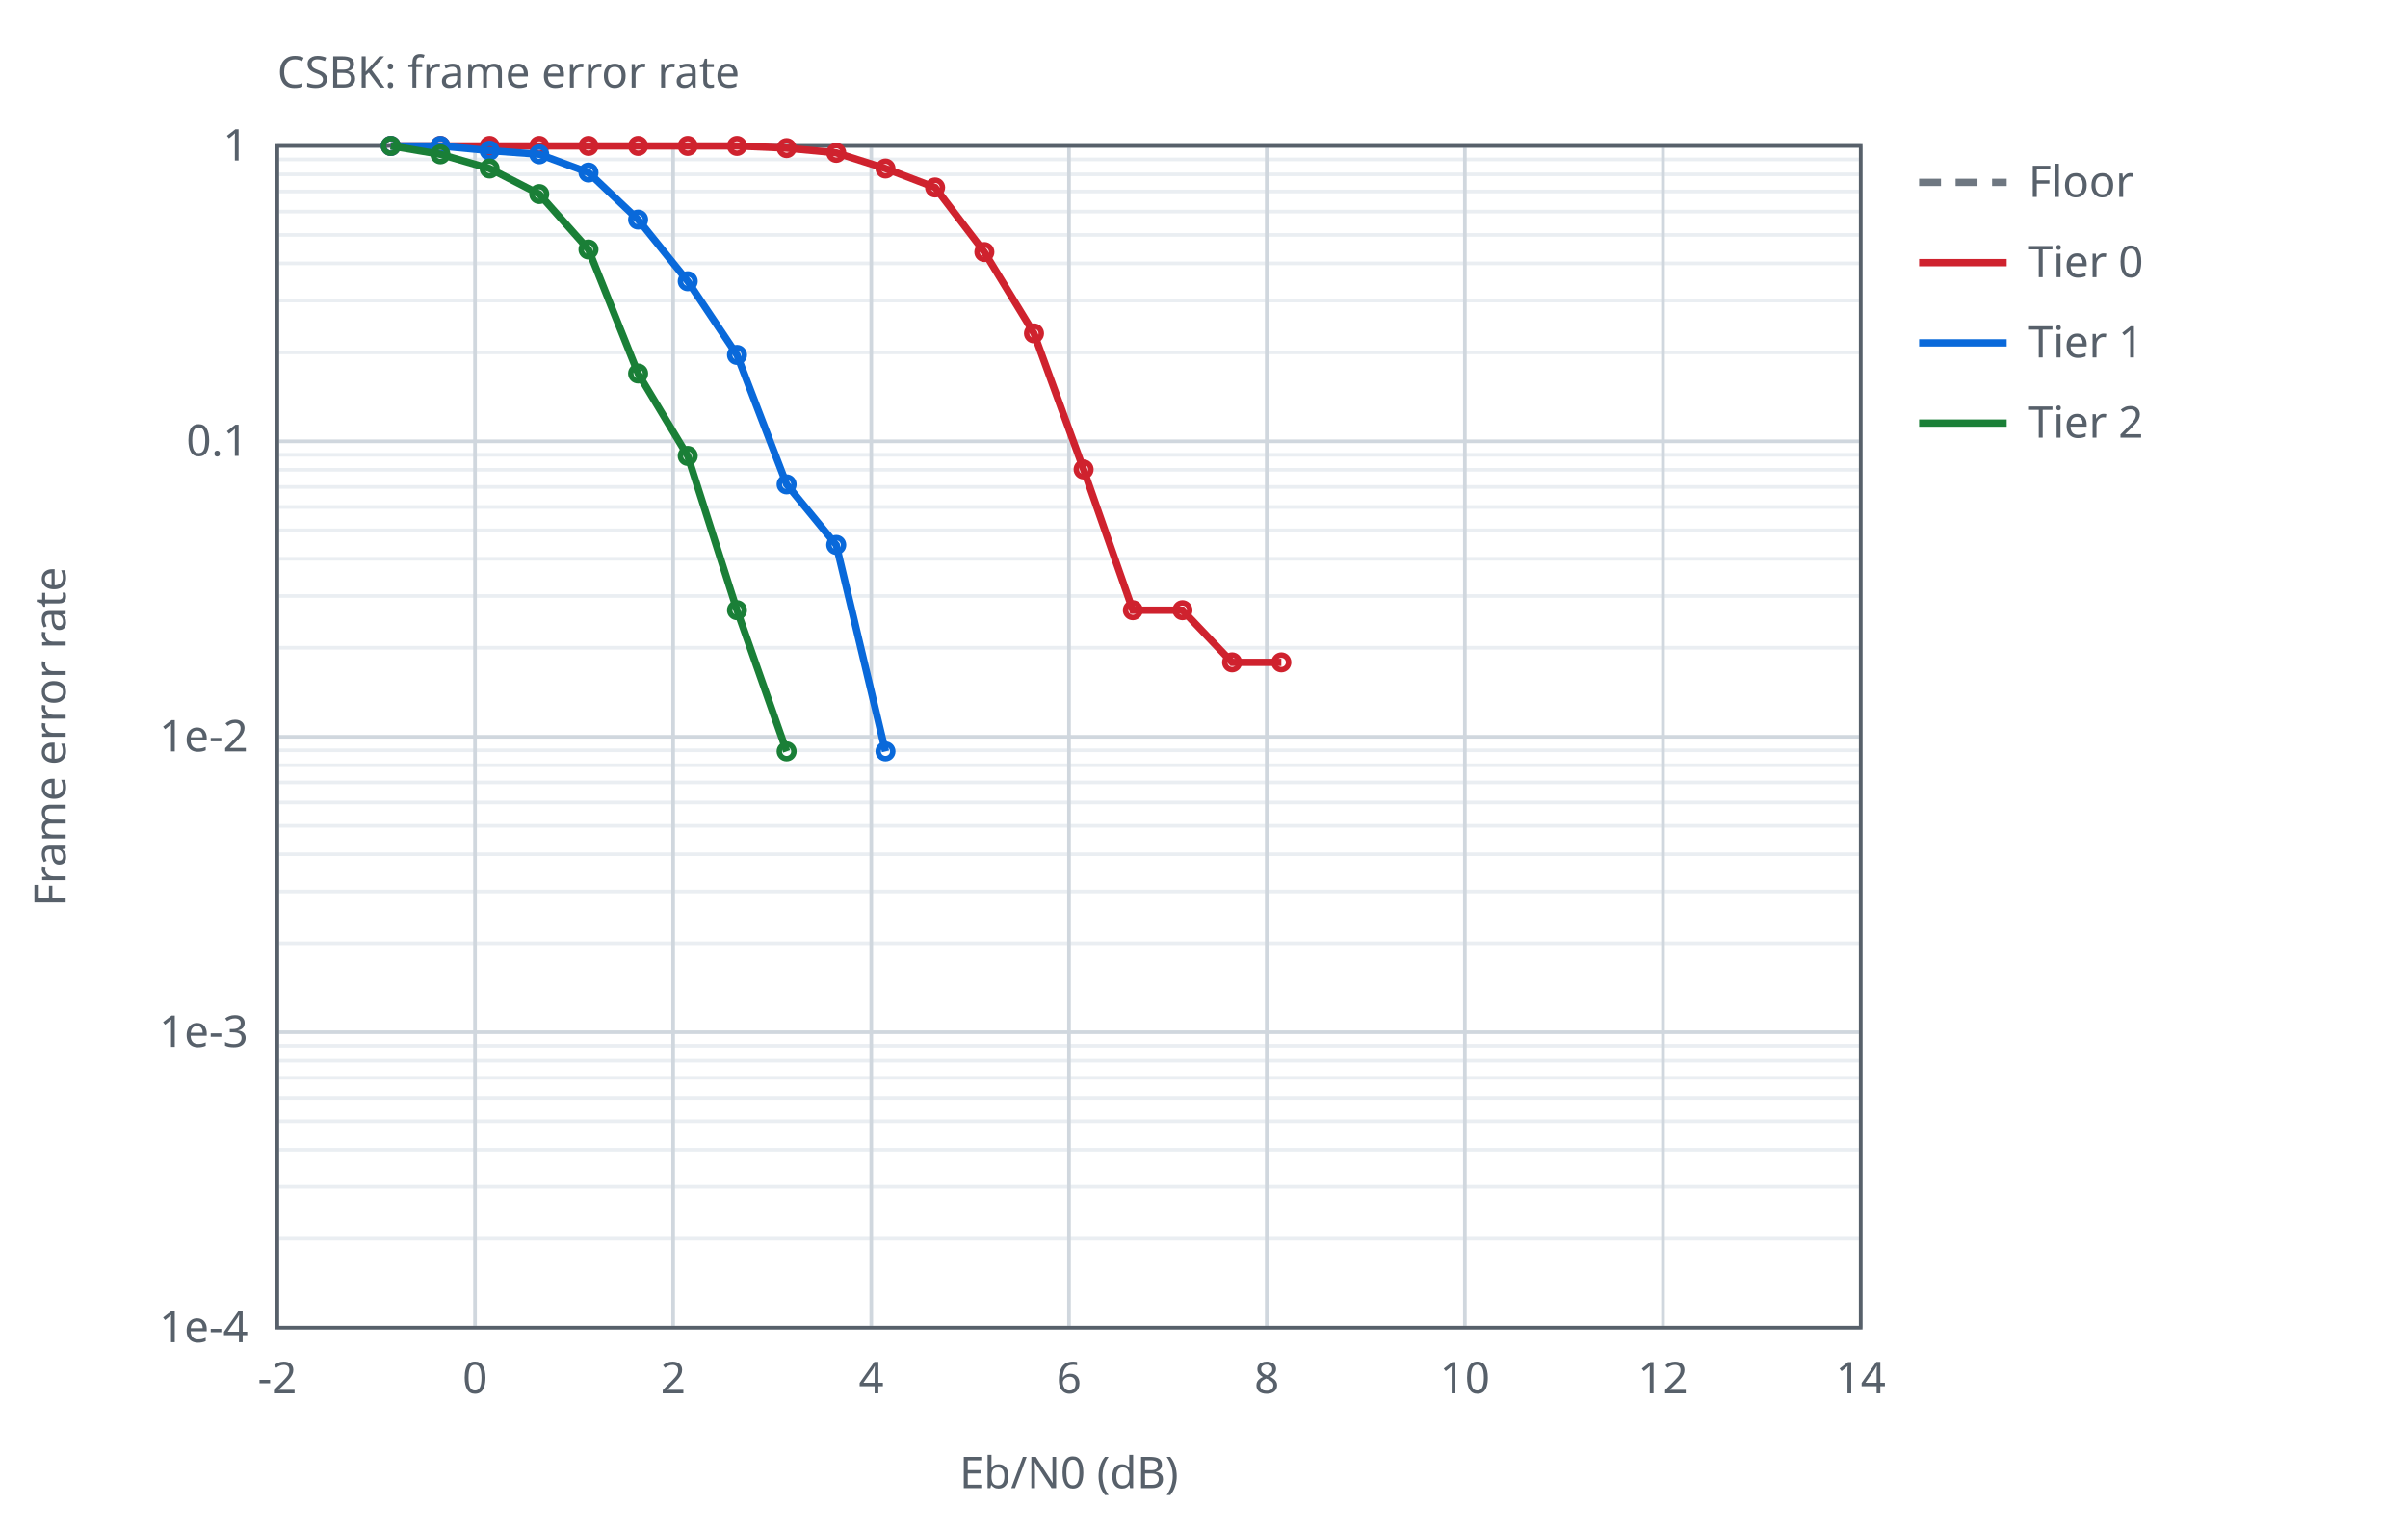
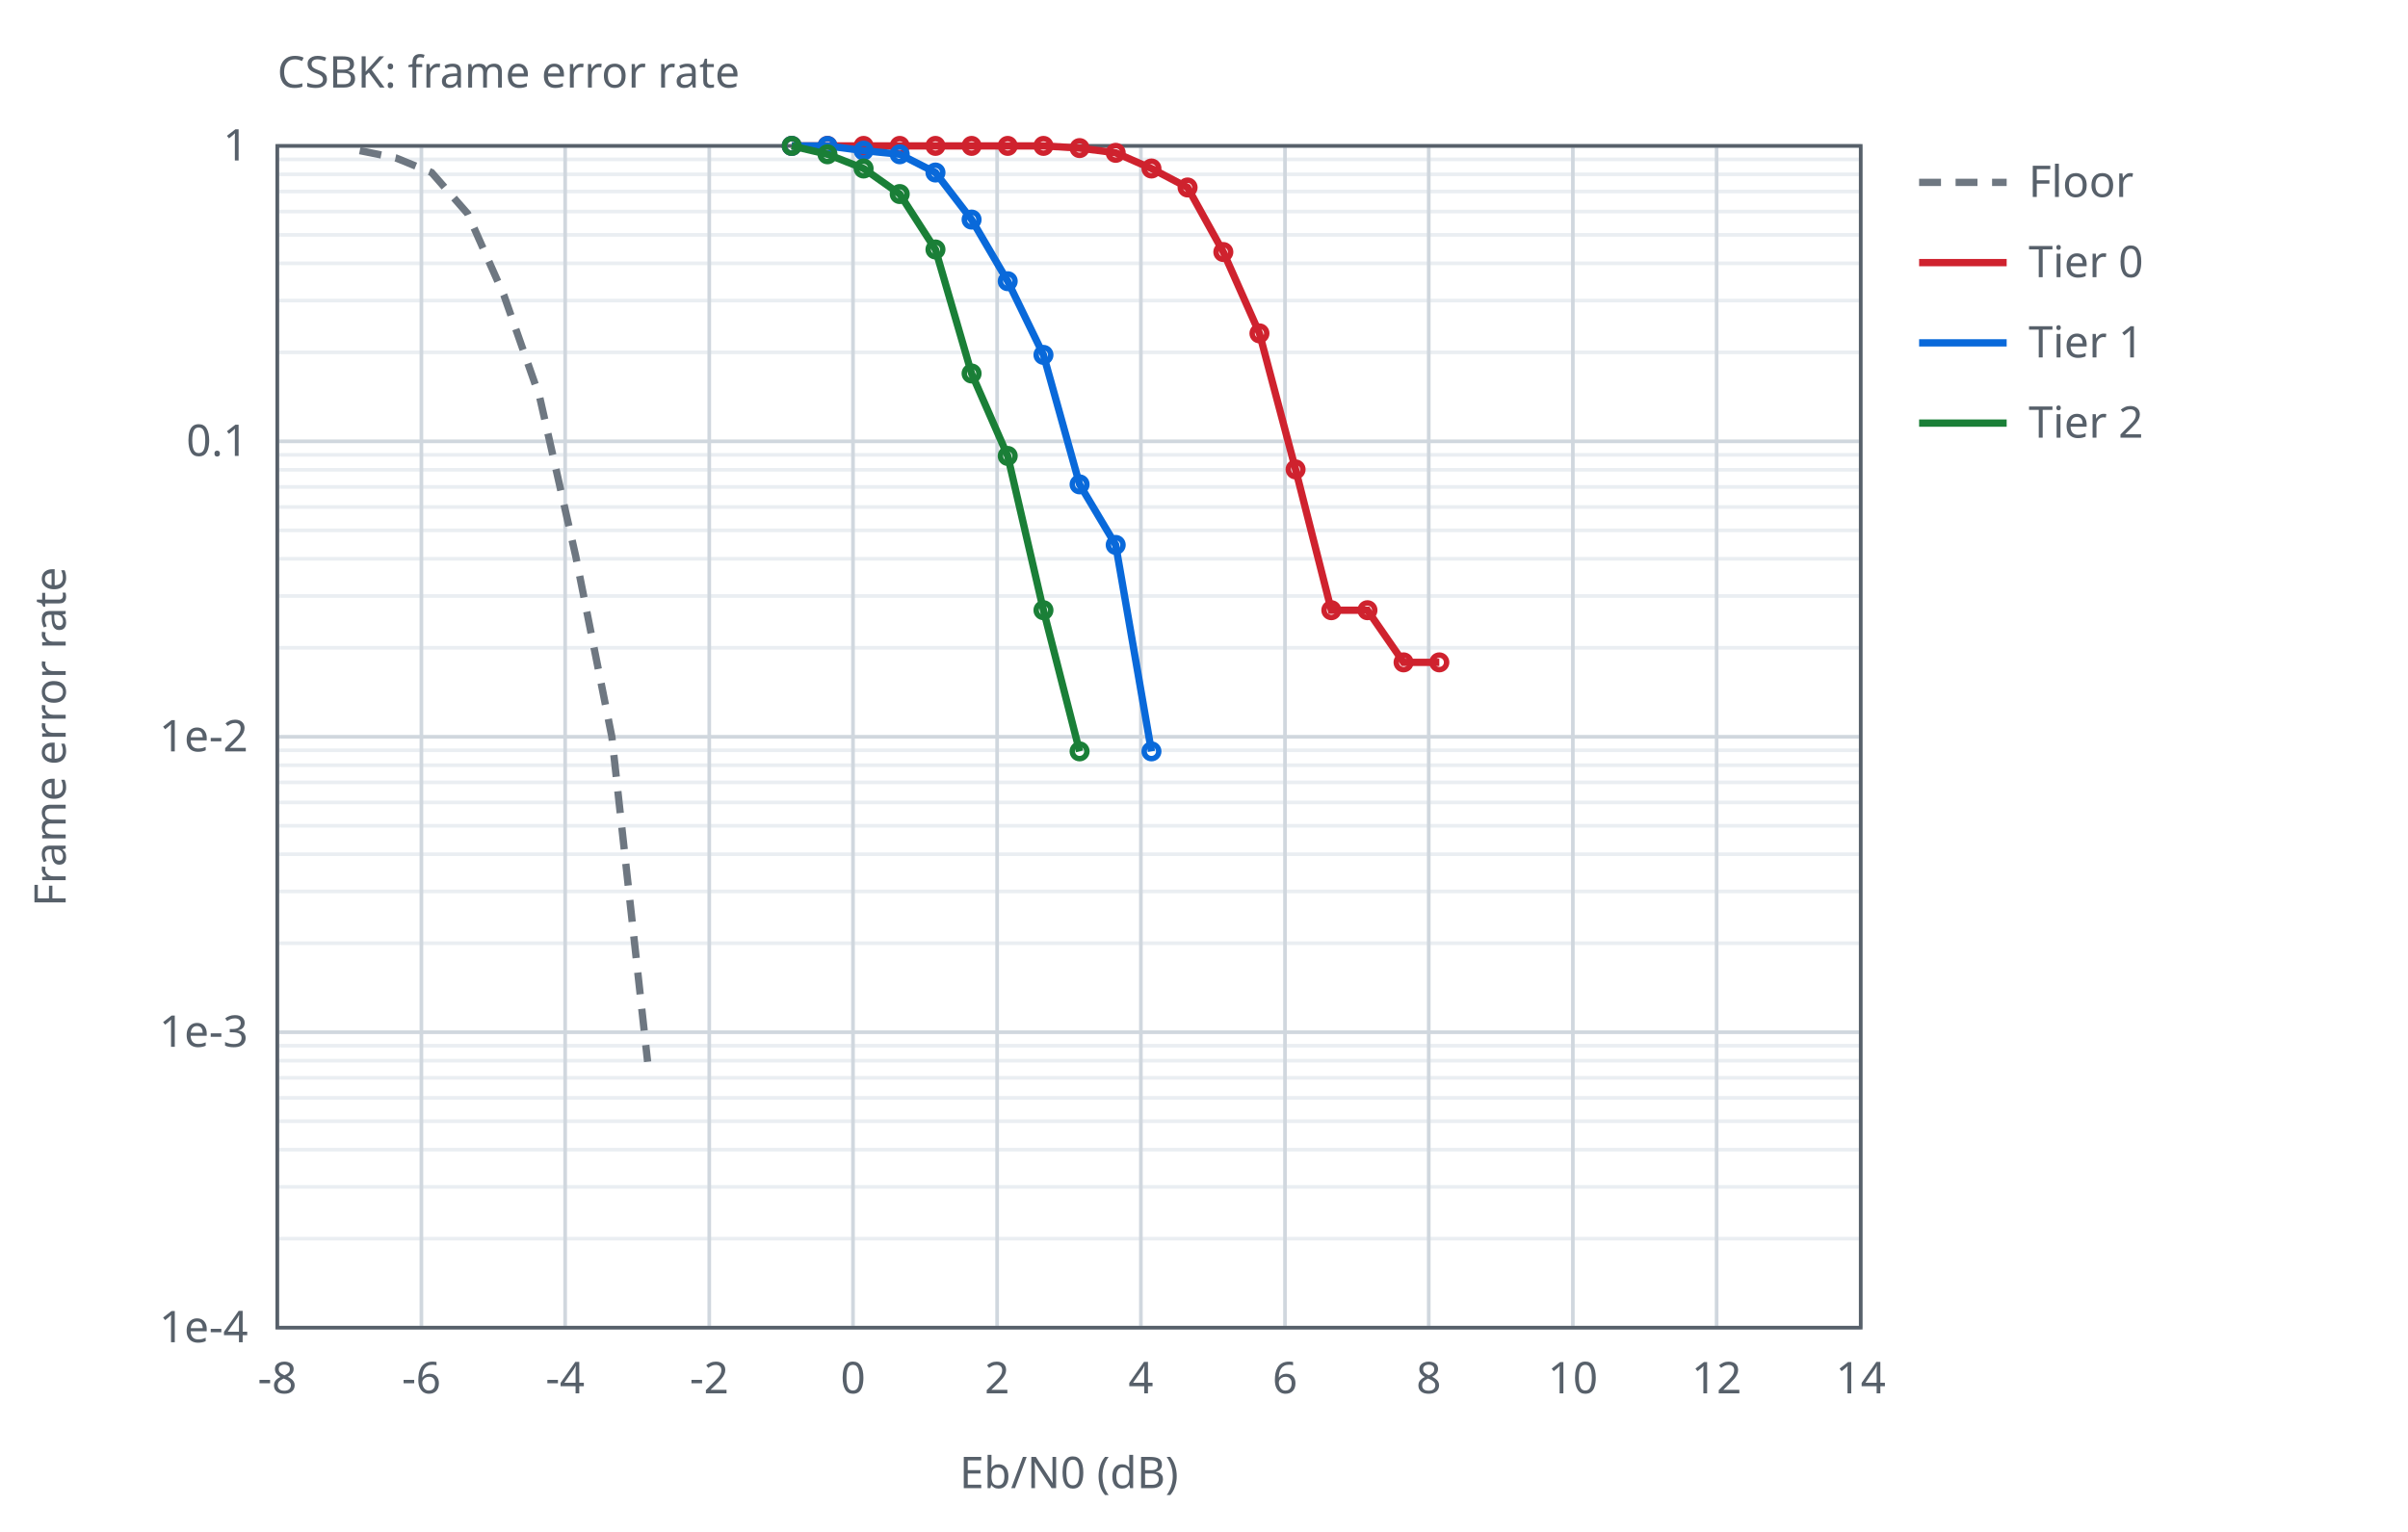
<svg xmlns="http://www.w3.org/2000/svg" width="660" height="420" viewBox="0 0 660 420">
  <style>text{font-family:sans-serif;font-size:12px;fill:#57606a}.ax{stroke:#57606a;stroke-width:1;fill:none}.gr{stroke:#d0d7de;stroke-width:1}.mi{stroke:#eaeef2;stroke-width:1}.s0{stroke:#6e7781}.s1{stroke:#cf222e}.s2{stroke:#0969da}.s3{stroke:#1a7f37}.l{fill:none;stroke-width:2}.p{fill:none;stroke-width:1.5}@media (prefers-color-scheme:dark){text{fill:#c9d1d9}.ax{stroke:#8b949e}.gr{stroke:#30363d}.mi{stroke:#21262d}.s0{stroke:#8b949e}.s1{stroke:#ff7b72}.s2{stroke:#58a6ff}.s3{stroke:#3fb950}}</style>
  <text x="76.0" y="24">CSBK: frame error rate</text>
  <line class="mi" x1="76.0" y1="96.6" x2="510.0" y2="96.6" />
  <line class="mi" x1="76.0" y1="82.4" x2="510.0" y2="82.4" />
  <line class="mi" x1="76.0" y1="72.2" x2="510.0" y2="72.2" />
  <line class="mi" x1="76.0" y1="64.4" x2="510.0" y2="64.4" />
  <line class="mi" x1="76.0" y1="58.0" x2="510.0" y2="58.0" />
  <line class="mi" x1="76.0" y1="52.5" x2="510.0" y2="52.5" />
  <line class="mi" x1="76.0" y1="47.8" x2="510.0" y2="47.8" />
  <line class="mi" x1="76.0" y1="43.7" x2="510.0" y2="43.7" />
  <line class="mi" x1="76.0" y1="177.6" x2="510.0" y2="177.6" />
  <line class="mi" x1="76.0" y1="163.4" x2="510.0" y2="163.4" />
  <line class="mi" x1="76.0" y1="153.2" x2="510.0" y2="153.2" />
  <line class="mi" x1="76.0" y1="145.4" x2="510.0" y2="145.4" />
  <line class="mi" x1="76.0" y1="139.0" x2="510.0" y2="139.0" />
  <line class="mi" x1="76.0" y1="133.5" x2="510.0" y2="133.5" />
  <line class="mi" x1="76.0" y1="128.8" x2="510.0" y2="128.8" />
  <line class="mi" x1="76.0" y1="124.7" x2="510.0" y2="124.7" />
  <line class="mi" x1="76.0" y1="258.6" x2="510.0" y2="258.6" />
  <line class="mi" x1="76.0" y1="244.4" x2="510.0" y2="244.4" />
  <line class="mi" x1="76.0" y1="234.2" x2="510.0" y2="234.2" />
  <line class="mi" x1="76.0" y1="226.4" x2="510.0" y2="226.4" />
  <line class="mi" x1="76.0" y1="220.0" x2="510.0" y2="220.0" />
  <line class="mi" x1="76.0" y1="214.5" x2="510.0" y2="214.5" />
  <line class="mi" x1="76.0" y1="209.8" x2="510.0" y2="209.8" />
  <line class="mi" x1="76.0" y1="205.7" x2="510.0" y2="205.7" />
  <line class="mi" x1="76.0" y1="339.6" x2="510.0" y2="339.6" />
  <line class="mi" x1="76.0" y1="325.4" x2="510.0" y2="325.4" />
  <line class="mi" x1="76.0" y1="315.2" x2="510.0" y2="315.2" />
  <line class="mi" x1="76.0" y1="307.4" x2="510.0" y2="307.4" />
  <line class="mi" x1="76.0" y1="301.0" x2="510.0" y2="301.0" />
  <line class="mi" x1="76.0" y1="295.5" x2="510.0" y2="295.5" />
  <line class="mi" x1="76.0" y1="290.8" x2="510.0" y2="290.8" />
  <line class="mi" x1="76.0" y1="286.7" x2="510.0" y2="286.7" />
  <line class="gr" x1="76.0" y1="364.0" x2="76.0" y2="40.0" />
-   <text x="76.0" y="382.0" text-anchor="middle">-2</text>
-   <line class="gr" x1="130.2" y1="364.0" x2="130.2" y2="40.0" />
-   <text x="130.2" y="382.0" text-anchor="middle">0</text>
-   <line class="gr" x1="184.5" y1="364.0" x2="184.5" y2="40.0" />
-   <text x="184.5" y="382.0" text-anchor="middle">2</text>
-   <line class="gr" x1="238.8" y1="364.0" x2="238.8" y2="40.0" />
-   <text x="238.8" y="382.0" text-anchor="middle">4</text>
-   <line class="gr" x1="293.0" y1="364.0" x2="293.0" y2="40.0" />
-   <text x="293.0" y="382.0" text-anchor="middle">6</text>
-   <line class="gr" x1="347.2" y1="364.0" x2="347.2" y2="40.0" />
-   <text x="347.2" y="382.0" text-anchor="middle">8</text>
-   <line class="gr" x1="401.5" y1="364.0" x2="401.5" y2="40.0" />
-   <text x="401.5" y="382.0" text-anchor="middle">10</text>
-   <line class="gr" x1="455.8" y1="364.0" x2="455.8" y2="40.0" />
-   <text x="455.8" y="382.0" text-anchor="middle">12</text>
+   <text x="76.0" y="382.0" text-anchor="middle">-8</text>
+   <line class="gr" x1="115.5" y1="364.0" x2="115.5" y2="40.0" />
+   <text x="115.5" y="382.0" text-anchor="middle">-6</text>
+   <line class="gr" x1="154.9" y1="364.0" x2="154.9" y2="40.0" />
+   <text x="154.9" y="382.0" text-anchor="middle">-4</text>
+   <line class="gr" x1="194.4" y1="364.0" x2="194.4" y2="40.0" />
+   <text x="194.4" y="382.0" text-anchor="middle">-2</text>
+   <line class="gr" x1="233.8" y1="364.0" x2="233.8" y2="40.0" />
+   <text x="233.8" y="382.0" text-anchor="middle">0</text>
+   <line class="gr" x1="273.3" y1="364.0" x2="273.3" y2="40.0" />
+   <text x="273.3" y="382.0" text-anchor="middle">2</text>
+   <line class="gr" x1="312.7" y1="364.0" x2="312.7" y2="40.0" />
+   <text x="312.7" y="382.0" text-anchor="middle">4</text>
+   <line class="gr" x1="352.2" y1="364.0" x2="352.2" y2="40.0" />
+   <text x="352.2" y="382.0" text-anchor="middle">6</text>
+   <line class="gr" x1="391.6" y1="364.0" x2="391.6" y2="40.0" />
+   <text x="391.6" y="382.0" text-anchor="middle">8</text>
+   <line class="gr" x1="431.1" y1="364.0" x2="431.1" y2="40.0" />
+   <text x="431.1" y="382.0" text-anchor="middle">10</text>
+   <line class="gr" x1="470.5" y1="364.0" x2="470.5" y2="40.0" />
+   <text x="470.5" y="382.0" text-anchor="middle">12</text>
  <line class="gr" x1="510.0" y1="364.0" x2="510.0" y2="40.0" />
  <text x="510.0" y="382.0" text-anchor="middle">14</text>
  <line class="gr" x1="76.0" y1="40.0" x2="510.0" y2="40.0" />
  <text x="68.0" y="44.0" text-anchor="end">1</text>
  <line class="gr" x1="76.0" y1="121.0" x2="510.0" y2="121.0" />
  <text x="68.0" y="125.0" text-anchor="end">0.1</text>
  <line class="gr" x1="76.0" y1="202.0" x2="510.0" y2="202.0" />
  <text x="68.0" y="206.0" text-anchor="end">1e-2</text>
  <line class="gr" x1="76.0" y1="283.0" x2="510.0" y2="283.0" />
  <text x="68.0" y="287.0" text-anchor="end">1e-3</text>
  <line class="gr" x1="76.0" y1="364.0" x2="510.0" y2="364.0" />
  <text x="68.0" y="368.0" text-anchor="end">1e-4</text>
  <rect class="ax" x="76.0" y="40.0" width="434.0" height="324.0" />
  <text x="293.0" y="408.0" text-anchor="middle">Eb/N0 (dB)</text>
  <text x="18" y="202.0" text-anchor="middle" transform="rotate(-90 18 202.0)">Frame error rate</text>
+   <path class="l s0" stroke-dasharray="6 4" d="M98.6,41.3 L108.5,43.3 L118.3,47.3 L128.2,58.6 L138.1,80.9 L147.9,108.8 L157.8,152.5 L167.7,202.0 L177.5,291.1" />
  <line class="l s0" stroke-dasharray="6 4" x1="526.0" y1="50.0" x2="550.0" y2="50.0" />
  <text x="556.0" y="54.0">Floor</text>
-   <path class="l s1" d="M107.1,40.0 L120.7,40.0 L134.2,40.0 L147.8,40.0 L161.3,40.0 L174.9,40.0 L188.5,40.0 L202.0,40.0 L215.6,40.6 L229.2,41.9 L242.7,46.2 L256.3,51.4 L269.8,69.1 L283.4,91.4 L297.0,128.7 L310.5,167.3 L324.1,167.3 L337.7,181.6 L351.2,181.6" />
-   <circle class="p s1" cx="107.1" cy="40.0" r="2" />
-   <circle class="p s1" cx="120.7" cy="40.0" r="2" />
-   <circle class="p s1" cx="134.2" cy="40.0" r="2" />
-   <circle class="p s1" cx="147.8" cy="40.0" r="2" />
-   <circle class="p s1" cx="161.3" cy="40.0" r="2" />
-   <circle class="p s1" cx="174.9" cy="40.0" r="2" />
-   <circle class="p s1" cx="188.5" cy="40.0" r="2" />
-   <circle class="p s1" cx="202.0" cy="40.0" r="2" />
-   <circle class="p s1" cx="215.6" cy="40.6" r="2" />
-   <circle class="p s1" cx="229.2" cy="41.9" r="2" />
-   <circle class="p s1" cx="242.7" cy="46.2" r="2" />
-   <circle class="p s1" cx="256.3" cy="51.4" r="2" />
-   <circle class="p s1" cx="269.8" cy="69.1" r="2" />
-   <circle class="p s1" cx="283.4" cy="91.4" r="2" />
-   <circle class="p s1" cx="297.0" cy="128.7" r="2" />
-   <circle class="p s1" cx="310.5" cy="167.3" r="2" />
-   <circle class="p s1" cx="324.1" cy="167.3" r="2" />
-   <circle class="p s1" cx="337.7" cy="181.6" r="2" />
-   <circle class="p s1" cx="351.2" cy="181.6" r="2" />
+   <path class="l s1" d="M217.0,40.0 L226.8,40.0 L236.7,40.0 L246.6,40.0 L256.4,40.0 L266.3,40.0 L276.2,40.0 L286.0,40.0 L295.9,40.6 L305.8,41.9 L315.6,46.2 L325.5,51.4 L335.3,69.1 L345.2,91.4 L355.1,128.7 L364.9,167.3 L374.8,167.3 L384.7,181.6 L394.5,181.6" />
+   <circle class="p s1" cx="217.0" cy="40.0" r="2" />
+   <circle class="p s1" cx="226.8" cy="40.0" r="2" />
+   <circle class="p s1" cx="236.7" cy="40.0" r="2" />
+   <circle class="p s1" cx="246.6" cy="40.0" r="2" />
+   <circle class="p s1" cx="256.4" cy="40.0" r="2" />
+   <circle class="p s1" cx="266.3" cy="40.0" r="2" />
+   <circle class="p s1" cx="276.2" cy="40.0" r="2" />
+   <circle class="p s1" cx="286.0" cy="40.0" r="2" />
+   <circle class="p s1" cx="295.9" cy="40.6" r="2" />
+   <circle class="p s1" cx="305.8" cy="41.9" r="2" />
+   <circle class="p s1" cx="315.6" cy="46.2" r="2" />
+   <circle class="p s1" cx="325.5" cy="51.4" r="2" />
+   <circle class="p s1" cx="335.3" cy="69.1" r="2" />
+   <circle class="p s1" cx="345.2" cy="91.4" r="2" />
+   <circle class="p s1" cx="355.1" cy="128.7" r="2" />
+   <circle class="p s1" cx="364.9" cy="167.3" r="2" />
+   <circle class="p s1" cx="374.8" cy="167.3" r="2" />
+   <circle class="p s1" cx="384.7" cy="181.6" r="2" />
+   <circle class="p s1" cx="394.5" cy="181.6" r="2" />
  <line class="l s1" x1="526.0" y1="72.0" x2="550.0" y2="72.0" />
  <text x="556.0" y="76.0">Tier 0</text>
-   <path class="l s2" d="M107.1,40.0 L120.7,40.0 L134.2,41.3 L147.8,42.3 L161.3,47.3 L174.9,60.2 L188.5,77.1 L202.0,97.3 L215.6,132.8 L229.2,149.4 L242.7,206.0" />
-   <circle class="p s2" cx="107.1" cy="40.0" r="2" />
-   <circle class="p s2" cx="120.7" cy="40.0" r="2" />
-   <circle class="p s2" cx="134.2" cy="41.3" r="2" />
-   <circle class="p s2" cx="147.8" cy="42.3" r="2" />
-   <circle class="p s2" cx="161.3" cy="47.3" r="2" />
-   <circle class="p s2" cx="174.9" cy="60.2" r="2" />
-   <circle class="p s2" cx="188.5" cy="77.1" r="2" />
-   <circle class="p s2" cx="202.0" cy="97.3" r="2" />
-   <circle class="p s2" cx="215.6" cy="132.8" r="2" />
-   <circle class="p s2" cx="229.2" cy="149.4" r="2" />
-   <circle class="p s2" cx="242.7" cy="206.0" r="2" />
+   <path class="l s2" d="M217.0,40.0 L226.8,40.0 L236.7,41.3 L246.6,42.3 L256.4,47.3 L266.3,60.2 L276.2,77.1 L286.0,97.3 L295.9,132.8 L305.8,149.4 L315.6,206.0" />
+   <circle class="p s2" cx="217.0" cy="40.0" r="2" />
+   <circle class="p s2" cx="226.8" cy="40.0" r="2" />
+   <circle class="p s2" cx="236.7" cy="41.3" r="2" />
+   <circle class="p s2" cx="246.6" cy="42.3" r="2" />
+   <circle class="p s2" cx="256.4" cy="47.3" r="2" />
+   <circle class="p s2" cx="266.3" cy="60.2" r="2" />
+   <circle class="p s2" cx="276.2" cy="77.1" r="2" />
+   <circle class="p s2" cx="286.0" cy="97.3" r="2" />
+   <circle class="p s2" cx="295.9" cy="132.8" r="2" />
+   <circle class="p s2" cx="305.8" cy="149.4" r="2" />
+   <circle class="p s2" cx="315.6" cy="206.0" r="2" />
  <line class="l s2" x1="526.0" y1="94.0" x2="550.0" y2="94.0" />
  <text x="556.0" y="98.0">Tier 1</text>
-   <path class="l s3" d="M107.1,40.0 L120.7,42.3 L134.2,46.2 L147.8,53.2 L161.3,68.4 L174.9,102.4 L188.5,125.0 L202.0,167.3 L215.6,206.0" />
-   <circle class="p s3" cx="107.1" cy="40.0" r="2" />
-   <circle class="p s3" cx="120.7" cy="42.3" r="2" />
-   <circle class="p s3" cx="134.2" cy="46.2" r="2" />
-   <circle class="p s3" cx="147.8" cy="53.2" r="2" />
-   <circle class="p s3" cx="161.3" cy="68.4" r="2" />
-   <circle class="p s3" cx="174.9" cy="102.4" r="2" />
-   <circle class="p s3" cx="188.5" cy="125.0" r="2" />
-   <circle class="p s3" cx="202.0" cy="167.3" r="2" />
-   <circle class="p s3" cx="215.6" cy="206.0" r="2" />
+   <path class="l s3" d="M217.0,40.0 L226.8,42.3 L236.7,46.2 L246.6,53.2 L256.4,68.4 L266.3,102.4 L276.2,125.0 L286.0,167.3 L295.9,206.0" />
+   <circle class="p s3" cx="217.0" cy="40.0" r="2" />
+   <circle class="p s3" cx="226.8" cy="42.3" r="2" />
+   <circle class="p s3" cx="236.7" cy="46.2" r="2" />
+   <circle class="p s3" cx="246.6" cy="53.2" r="2" />
+   <circle class="p s3" cx="256.4" cy="68.4" r="2" />
+   <circle class="p s3" cx="266.3" cy="102.4" r="2" />
+   <circle class="p s3" cx="276.2" cy="125.0" r="2" />
+   <circle class="p s3" cx="286.0" cy="167.3" r="2" />
+   <circle class="p s3" cx="295.9" cy="206.0" r="2" />
  <line class="l s3" x1="526.0" y1="116.0" x2="550.0" y2="116.0" />
  <text x="556.0" y="120.0">Tier 2</text>
</svg>
